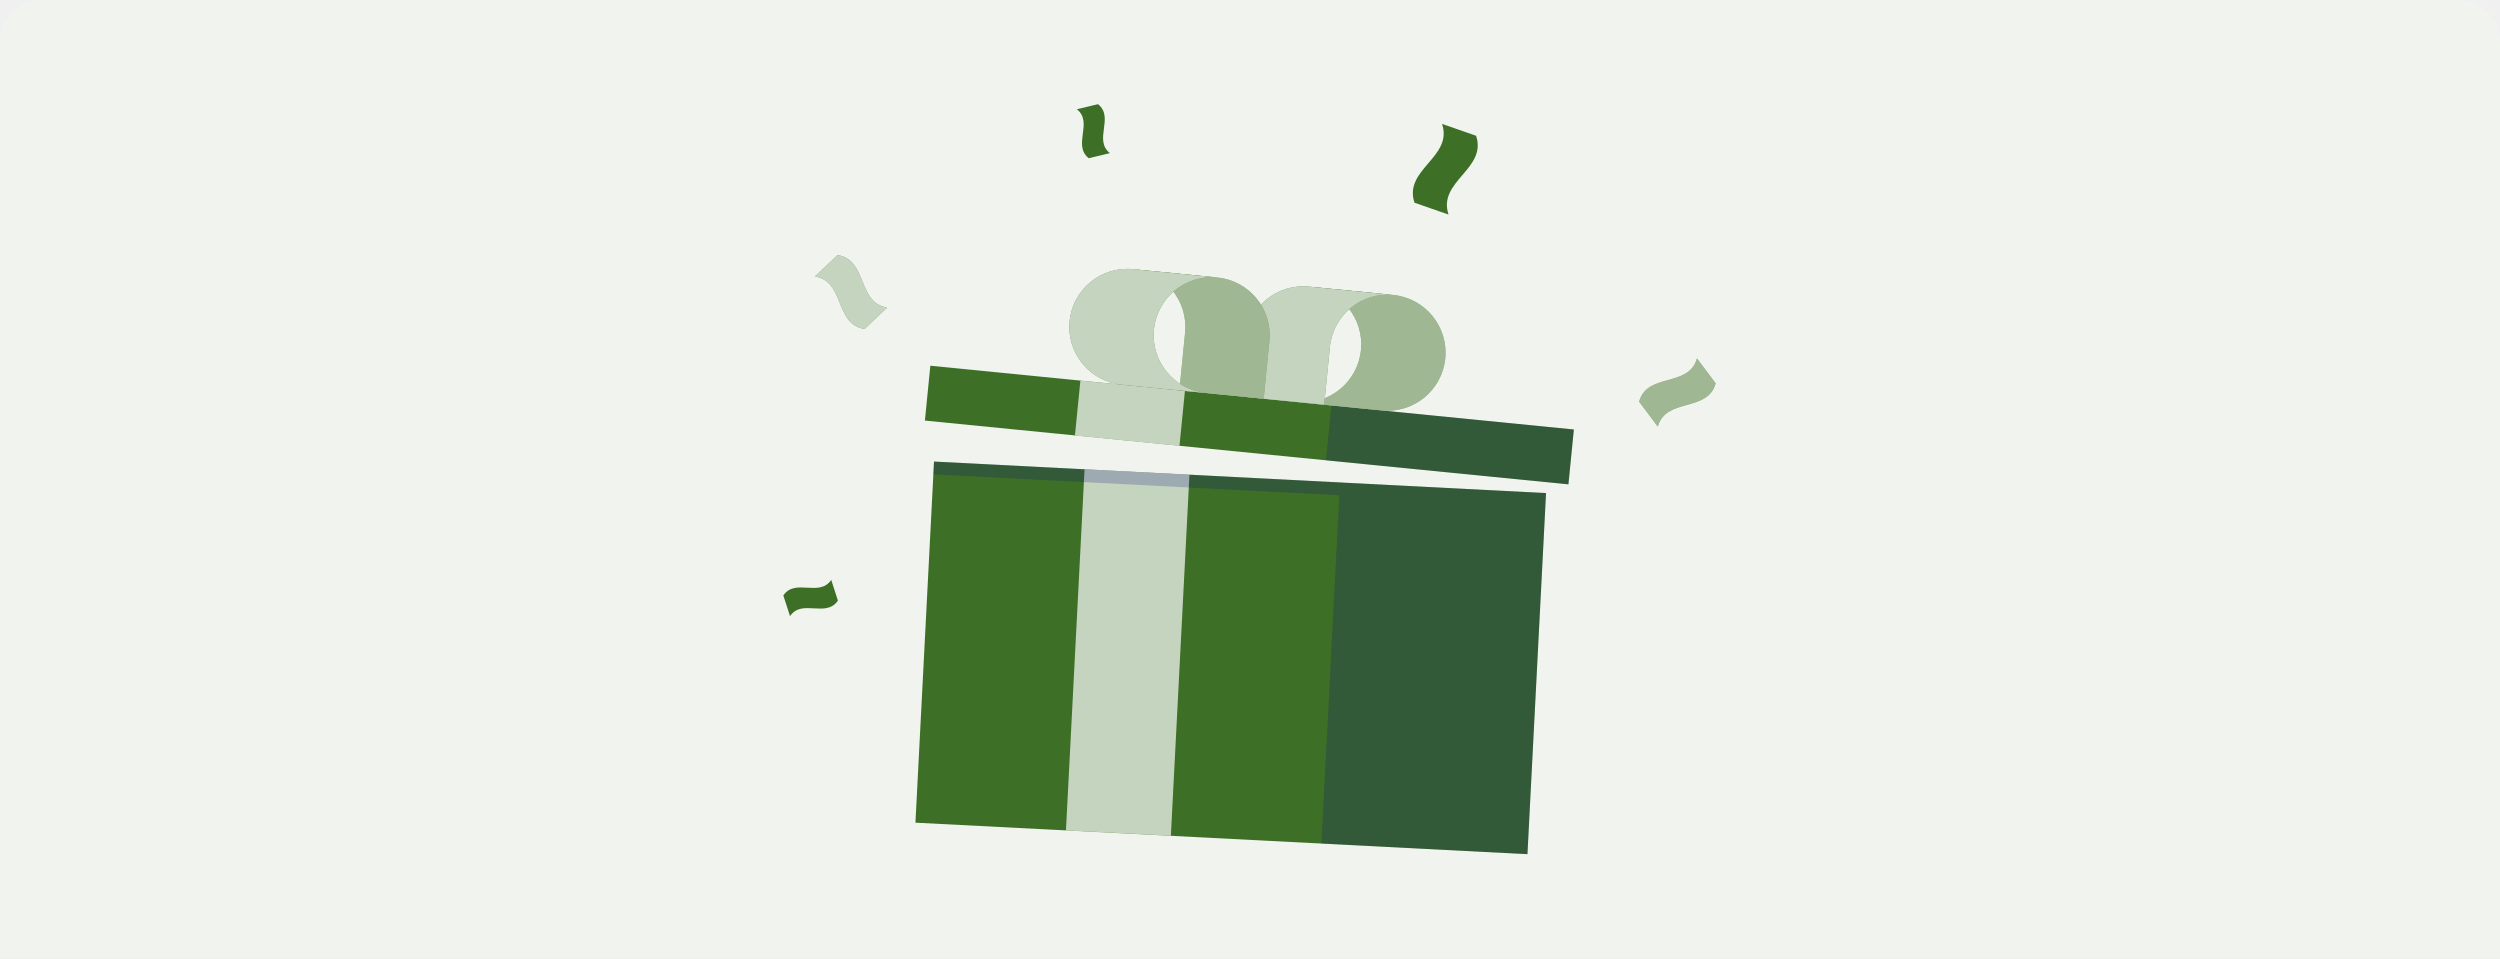
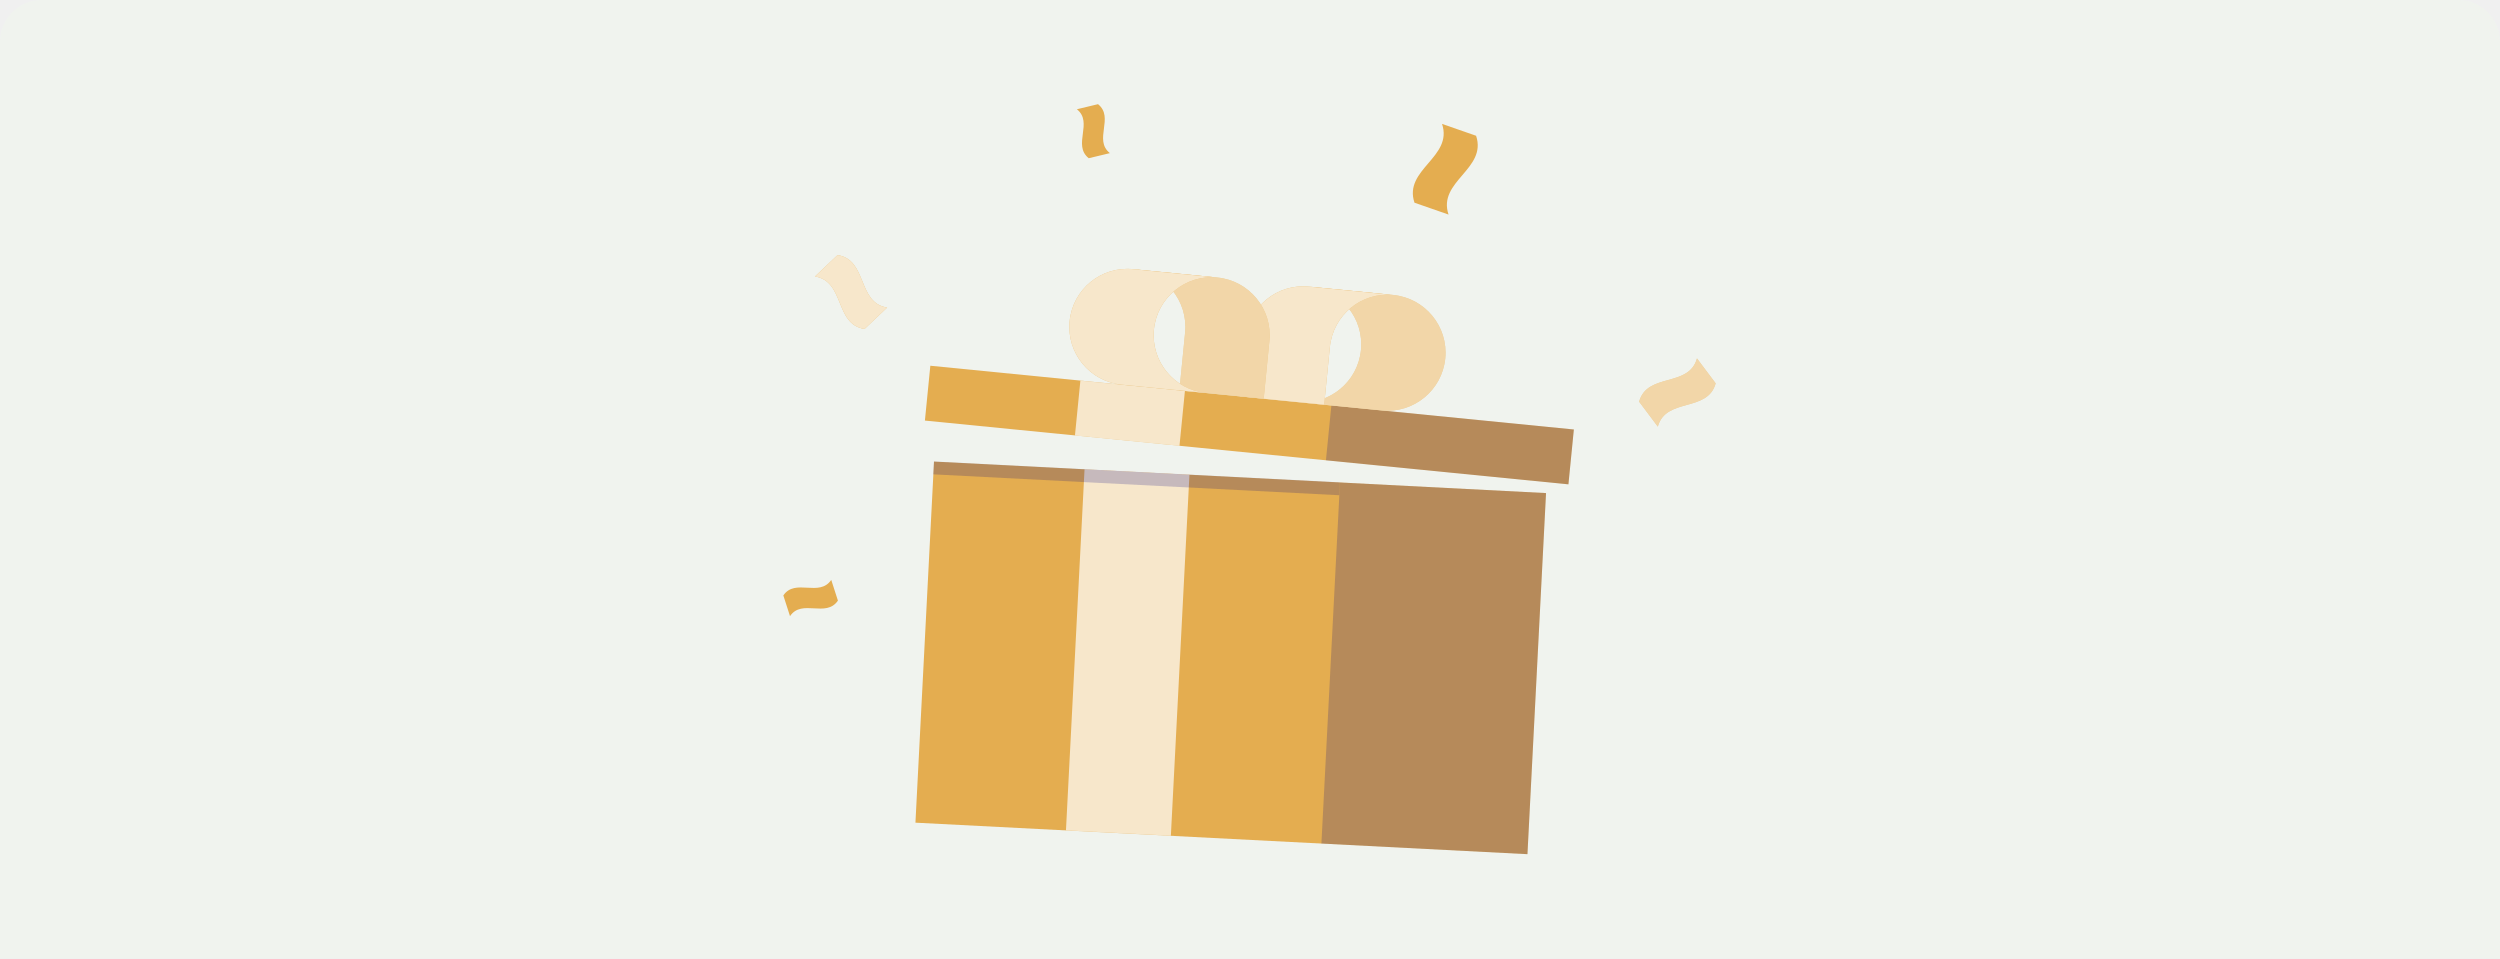
<svg xmlns="http://www.w3.org/2000/svg" width="600" height="230" viewBox="0 0 600 230" fill="none">
  <path d="M0 10C0 4.477 4.477 0 10 0H590C595.523 0 600 4.477 600 10V230H0V10Z" fill="#F0F3EE" />
-   <path d="M371.046 118.341L224.165 110.781L219.705 197.442L366.586 205.002L371.046 118.341Z" fill="#3E6F26" />
+   <path d="M371.046 118.341L224.165 110.781L219.705 197.442L366.586 205.002L371.046 118.341Z" fill="#E4AD50" />
  <path opacity="0.7" d="M285.468 113.921L260.29 112.625L255.83 199.286L281.008 200.582L285.468 113.921Z" fill="white" />
  <path opacity="0.2" d="M371.049 118.338L321.597 115.793L317.137 202.454L366.589 204.999L371.049 118.338Z" fill="#000080" />
  <path opacity="0.2" d="M223.987 113.845L321.418 118.859L321.577 115.767L224.147 110.753L223.987 113.845Z" fill="#000080" />
-   <path d="M377.723 103.08L223.281 87.777L221.977 100.939L376.419 116.242L377.723 103.08Z" fill="#3E6F26" />
+   <path d="M377.723 103.08L223.281 87.777L221.977 100.939L376.419 116.242L377.723 103.08Z" fill="#E4AD50" />
  <path opacity="0.7" d="M284.379 93.837L259.292 91.352L257.988 104.513L283.075 106.999L284.379 93.837Z" fill="white" />
  <path opacity="0.2" d="M377.726 103.079L319.525 97.312L318.221 110.474L376.422 116.241L377.726 103.079Z" fill="#000080" />
-   <path d="M326.628 84.017C327.386 76.371 321.805 69.547 314.138 68.789L334.379 70.79C342.024 71.548 347.626 78.372 346.868 86.017C346.11 93.663 339.286 99.265 331.641 98.507L317.782 97.138L311.379 96.506C319.067 97.243 325.87 91.662 326.628 84.017Z" fill="#3E6F26" />
+   <path d="M326.628 84.017C327.386 76.371 321.805 69.547 314.138 68.789L334.379 70.79C342.024 71.548 347.626 78.372 346.868 86.017C346.11 93.663 339.286 99.265 331.641 98.507L317.782 97.138L311.379 96.506C319.067 97.243 325.87 91.662 326.628 84.017Z" fill="#E4AD50" />
  <path opacity="0.5" d="M326.628 84.017C327.386 76.371 321.805 69.547 314.138 68.789L334.379 70.79C342.024 71.548 347.626 78.372 346.868 86.017C346.11 93.663 339.286 99.265 331.641 98.507L317.782 97.138L311.379 96.506C319.067 97.243 325.87 91.662 326.628 84.017Z" fill="white" />
-   <path d="M314.16 68.788L334.401 70.788C326.755 70.03 319.931 75.612 319.173 83.278L317.804 97.136L297.564 95.136L298.933 81.277C299.691 73.611 306.494 68.029 314.16 68.788Z" fill="#3E6F26" />
+   <path d="M314.16 68.788L334.401 70.788C326.755 70.03 319.931 75.612 319.173 83.278L317.804 97.136L297.564 95.136L298.933 81.277C299.691 73.611 306.494 68.029 314.16 68.788Z" fill="#E4AD50" />
  <path opacity="0.7" d="M314.16 68.788L334.401 70.788C326.755 70.03 319.931 75.612 319.173 83.278L317.804 97.136L297.564 95.136L298.933 81.277C299.691 73.611 306.494 68.029 314.16 68.788Z" fill="white" />
-   <path d="M292.172 66.602L271.931 64.602C279.577 65.36 285.179 72.184 284.421 79.829L283.052 93.688L303.292 95.688L304.661 81.83C305.419 74.185 299.838 67.361 292.172 66.602Z" fill="#3E6F26" />
+   <path d="M292.172 66.602L271.931 64.602C279.577 65.36 285.179 72.184 284.421 79.829L283.052 93.688L303.292 95.688L304.661 81.83C305.419 74.185 299.838 67.361 292.172 66.602Z" fill="#E4AD50" />
  <path opacity="0.5" d="M292.172 66.602L271.931 64.602C279.577 65.36 285.179 72.184 284.421 79.829L283.052 93.688L303.292 95.688L304.661 81.83C305.419 74.185 299.838 67.361 292.172 66.602Z" fill="white" />
-   <path d="M276.945 79.087C277.704 71.441 284.527 65.839 292.173 66.597L271.933 64.596C264.287 63.838 257.463 69.419 256.705 77.086C255.947 84.731 261.528 91.555 269.195 92.313L283.053 93.682L289.456 94.314C281.789 93.556 276.187 86.732 276.945 79.087Z" fill="#3E6F26" />
+   <path d="M276.945 79.087C277.704 71.441 284.527 65.839 292.173 66.597L271.933 64.596C264.287 63.838 257.463 69.419 256.705 77.086C255.947 84.731 261.528 91.555 269.195 92.313L283.053 93.682L289.456 94.314C281.789 93.556 276.187 86.732 276.945 79.087Z" fill="#E4AD50" />
  <path opacity="0.7" d="M276.945 79.087C277.704 71.441 284.527 65.839 292.173 66.597L271.933 64.596C264.287 63.838 257.463 69.419 256.705 77.086C255.947 84.731 261.528 91.555 269.195 92.313L283.053 93.682L289.456 94.314C281.789 93.556 276.187 86.732 276.945 79.087Z" fill="white" />
-   <path d="M347.648 51.495C344.931 50.547 342.214 49.599 339.476 48.651C336.78 40.627 348.785 37.763 346.089 29.738C348.806 30.686 351.523 31.634 354.261 32.582C356.957 40.606 344.952 43.492 347.648 51.495Z" fill="#3E6F26" />
-   <path d="M212.915 73.814C211.104 75.52 209.293 77.247 207.482 78.953C200.257 77.836 202.806 67.474 195.582 66.358C197.393 64.652 199.204 62.925 201.016 61.219C208.261 62.335 205.691 72.697 212.915 73.814Z" fill="#3E6F26" />
+   <path d="M347.648 51.495C344.931 50.547 342.214 49.599 339.476 48.651C336.78 40.627 348.785 37.763 346.089 29.738C348.806 30.686 351.523 31.634 354.261 32.582C356.957 40.606 344.952 43.492 347.648 51.495Z" fill="#E4AD50" />
+   <path d="M212.915 73.814C211.104 75.52 209.293 77.247 207.482 78.953C200.257 77.836 202.806 67.474 195.582 66.358C197.393 64.652 199.204 62.925 201.016 61.219C208.261 62.335 205.691 72.697 212.915 73.814Z" fill="#E4AD50" />
  <path opacity="0.7" d="M212.915 73.814C211.104 75.52 209.293 77.247 207.482 78.953C200.257 77.836 202.806 67.474 195.582 66.358C197.393 64.652 199.204 62.925 201.016 61.219C208.261 62.335 205.691 72.697 212.915 73.814Z" fill="white" />
-   <path d="M397.878 102.384C396.383 100.384 394.887 98.383 393.392 96.403C395.33 89.347 405.334 93.075 407.272 86.019C408.767 88.02 410.262 90.021 411.758 92.001C409.82 99.057 399.816 95.329 397.878 102.384Z" fill="#3E6F26" />
+   <path d="M397.878 102.384C396.383 100.384 394.887 98.383 393.392 96.403C395.33 89.347 405.334 93.075 407.272 86.019C408.767 88.02 410.262 90.021 411.758 92.001C409.82 99.057 399.816 95.329 397.878 102.384Z" fill="#E4AD50" />
  <path opacity="0.5" d="M397.878 102.384C396.383 100.384 394.887 98.383 393.392 96.403C395.33 89.347 405.334 93.075 407.272 86.019C408.767 88.02 410.262 90.021 411.758 92.001C409.82 99.057 399.816 95.329 397.878 102.384Z" fill="white" />
-   <path d="M266.371 36.752C264.686 37.153 263.001 37.574 261.295 37.974C257.314 34.794 262.453 29.402 258.451 26.222C260.136 25.821 261.821 25.4 263.527 25C267.508 28.201 262.369 33.572 266.371 36.752Z" fill="#3E6F26" />
-   <path d="M199.5 139.176C200.026 140.84 200.574 142.482 201.1 144.146C198.236 148.359 192.465 143.641 189.601 147.874C189.074 146.21 188.527 144.568 188 142.904C190.864 138.691 196.614 143.409 199.5 139.176Z" fill="#3E6F26" />
+   <path d="M266.371 36.752C264.686 37.153 263.001 37.574 261.295 37.974C257.314 34.794 262.453 29.402 258.451 26.222C260.136 25.821 261.821 25.4 263.527 25C267.508 28.201 262.369 33.572 266.371 36.752Z" fill="#E4AD50" />
+   <path d="M199.5 139.176C200.026 140.84 200.574 142.482 201.1 144.146C198.236 148.359 192.465 143.641 189.601 147.874C189.074 146.21 188.527 144.568 188 142.904C190.864 138.691 196.614 143.409 199.5 139.176Z" fill="#E4AD50" />
</svg>
